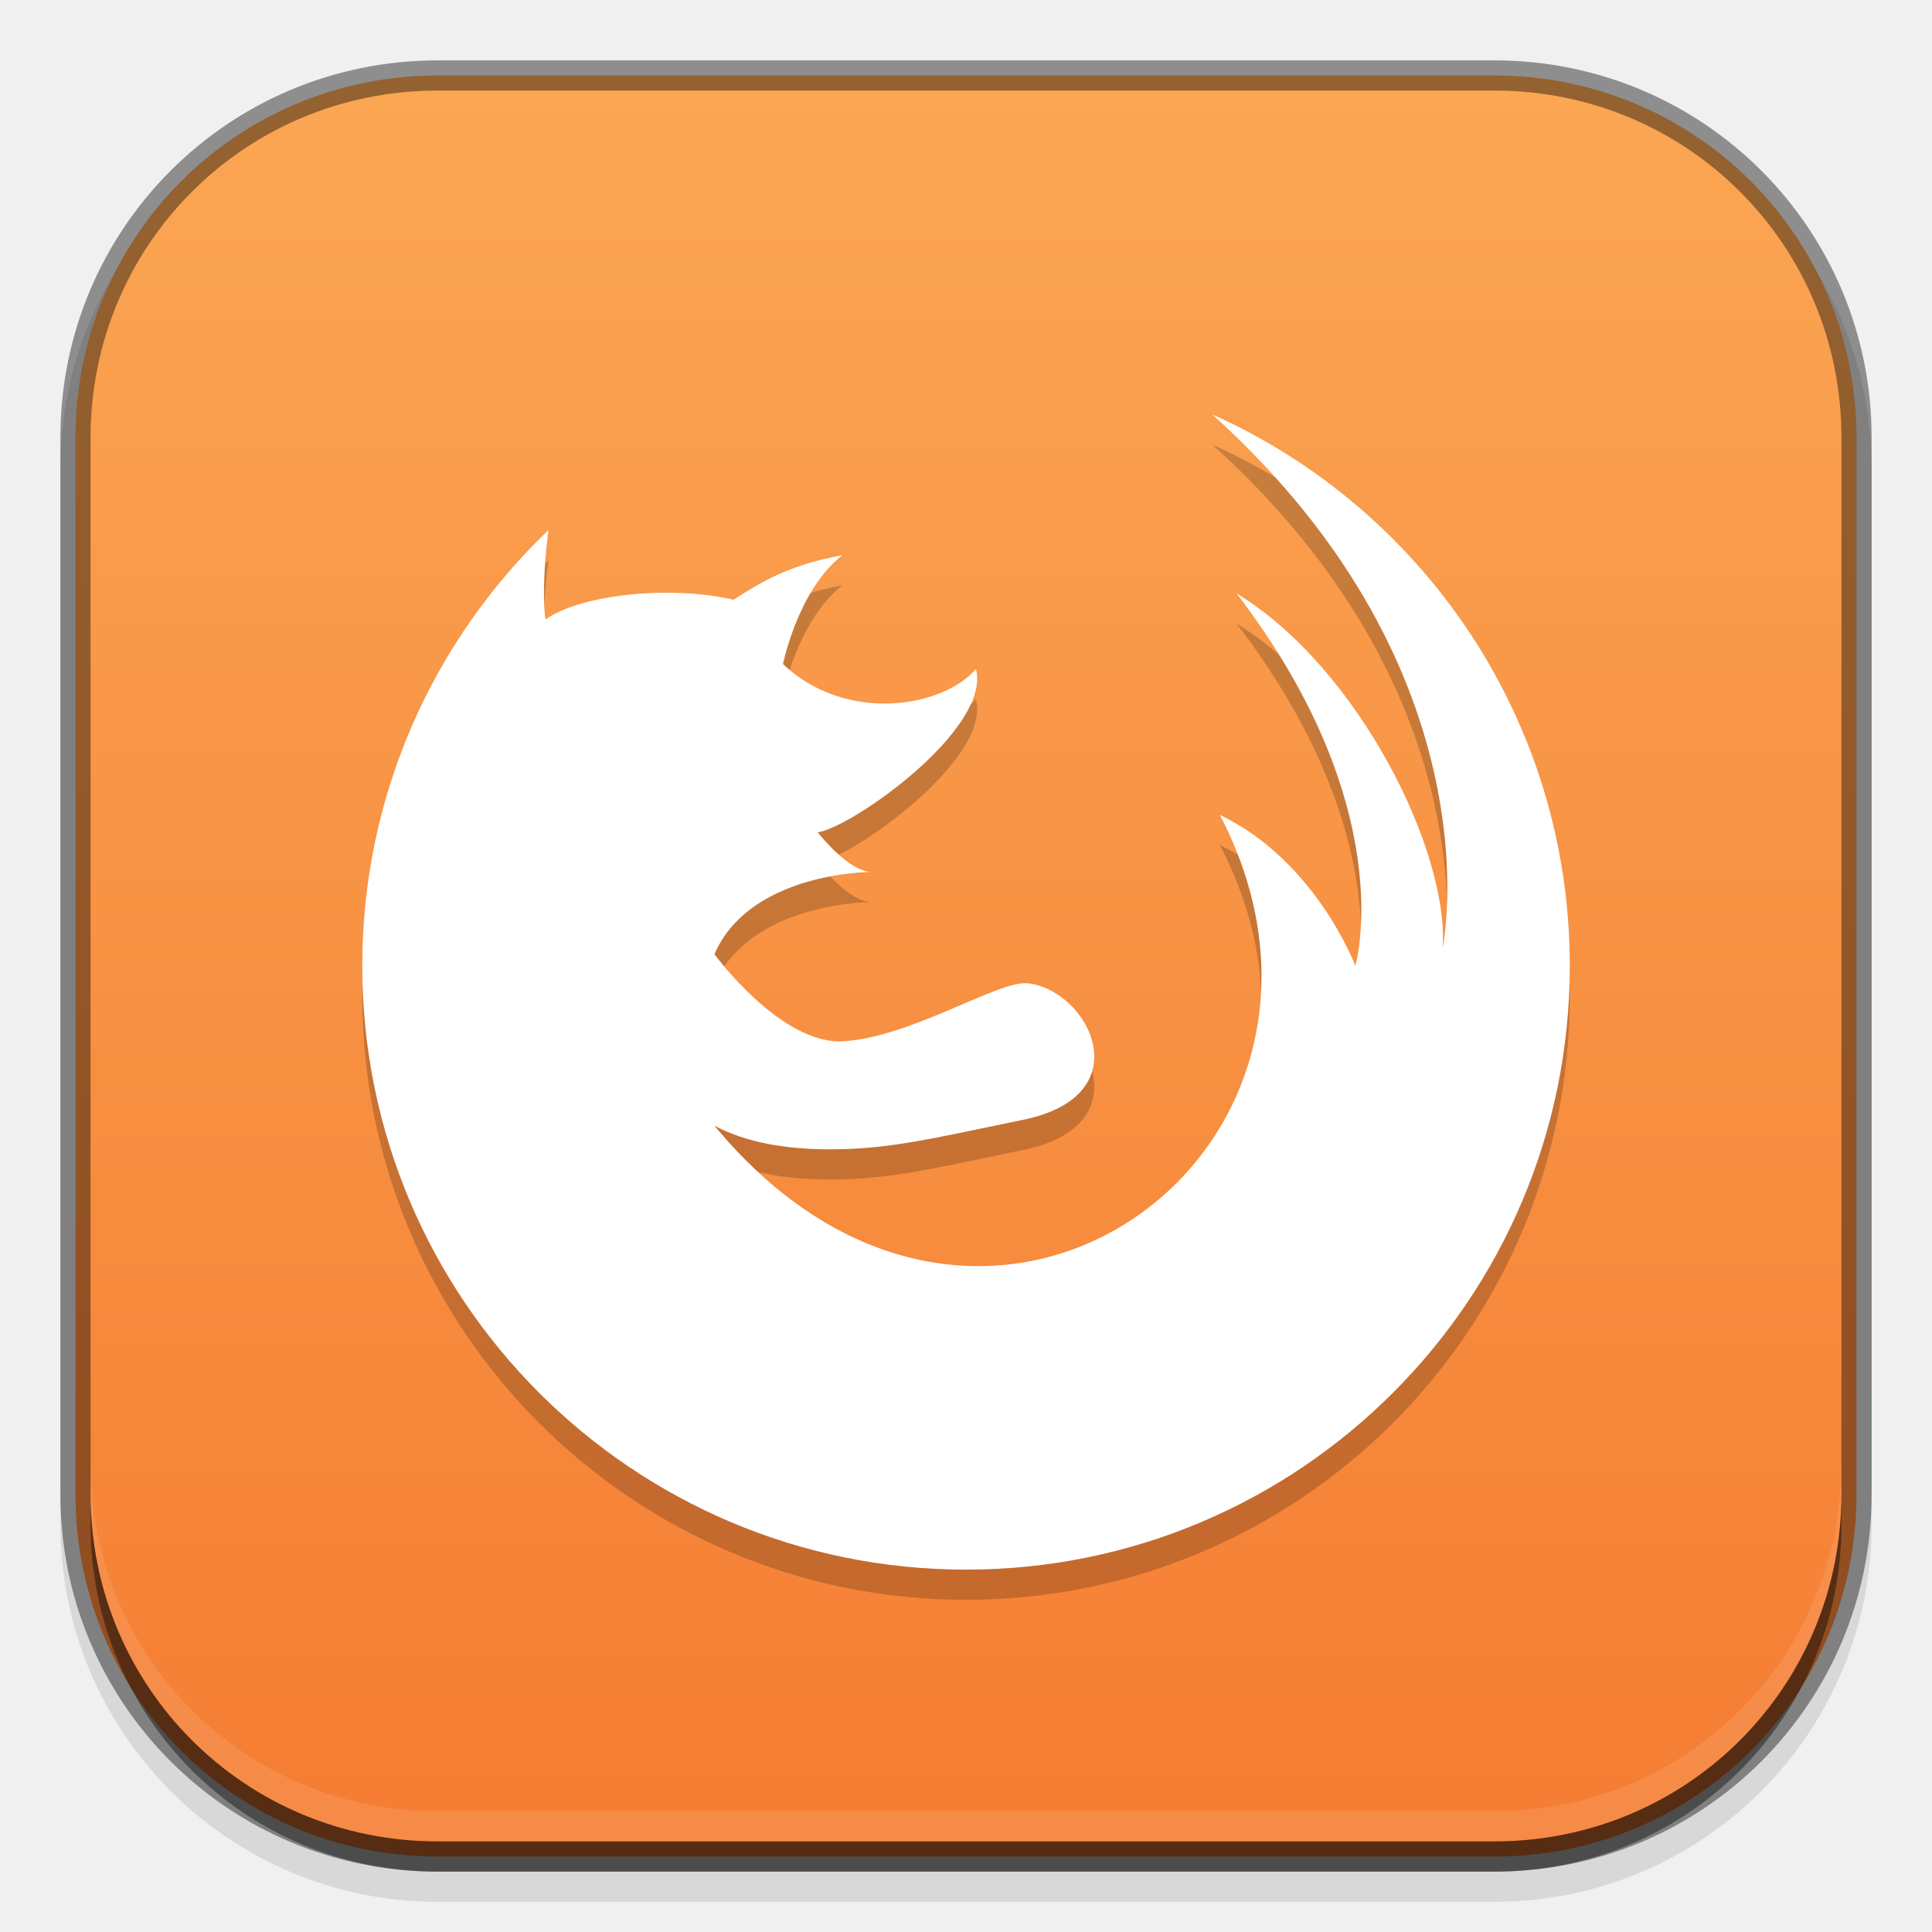
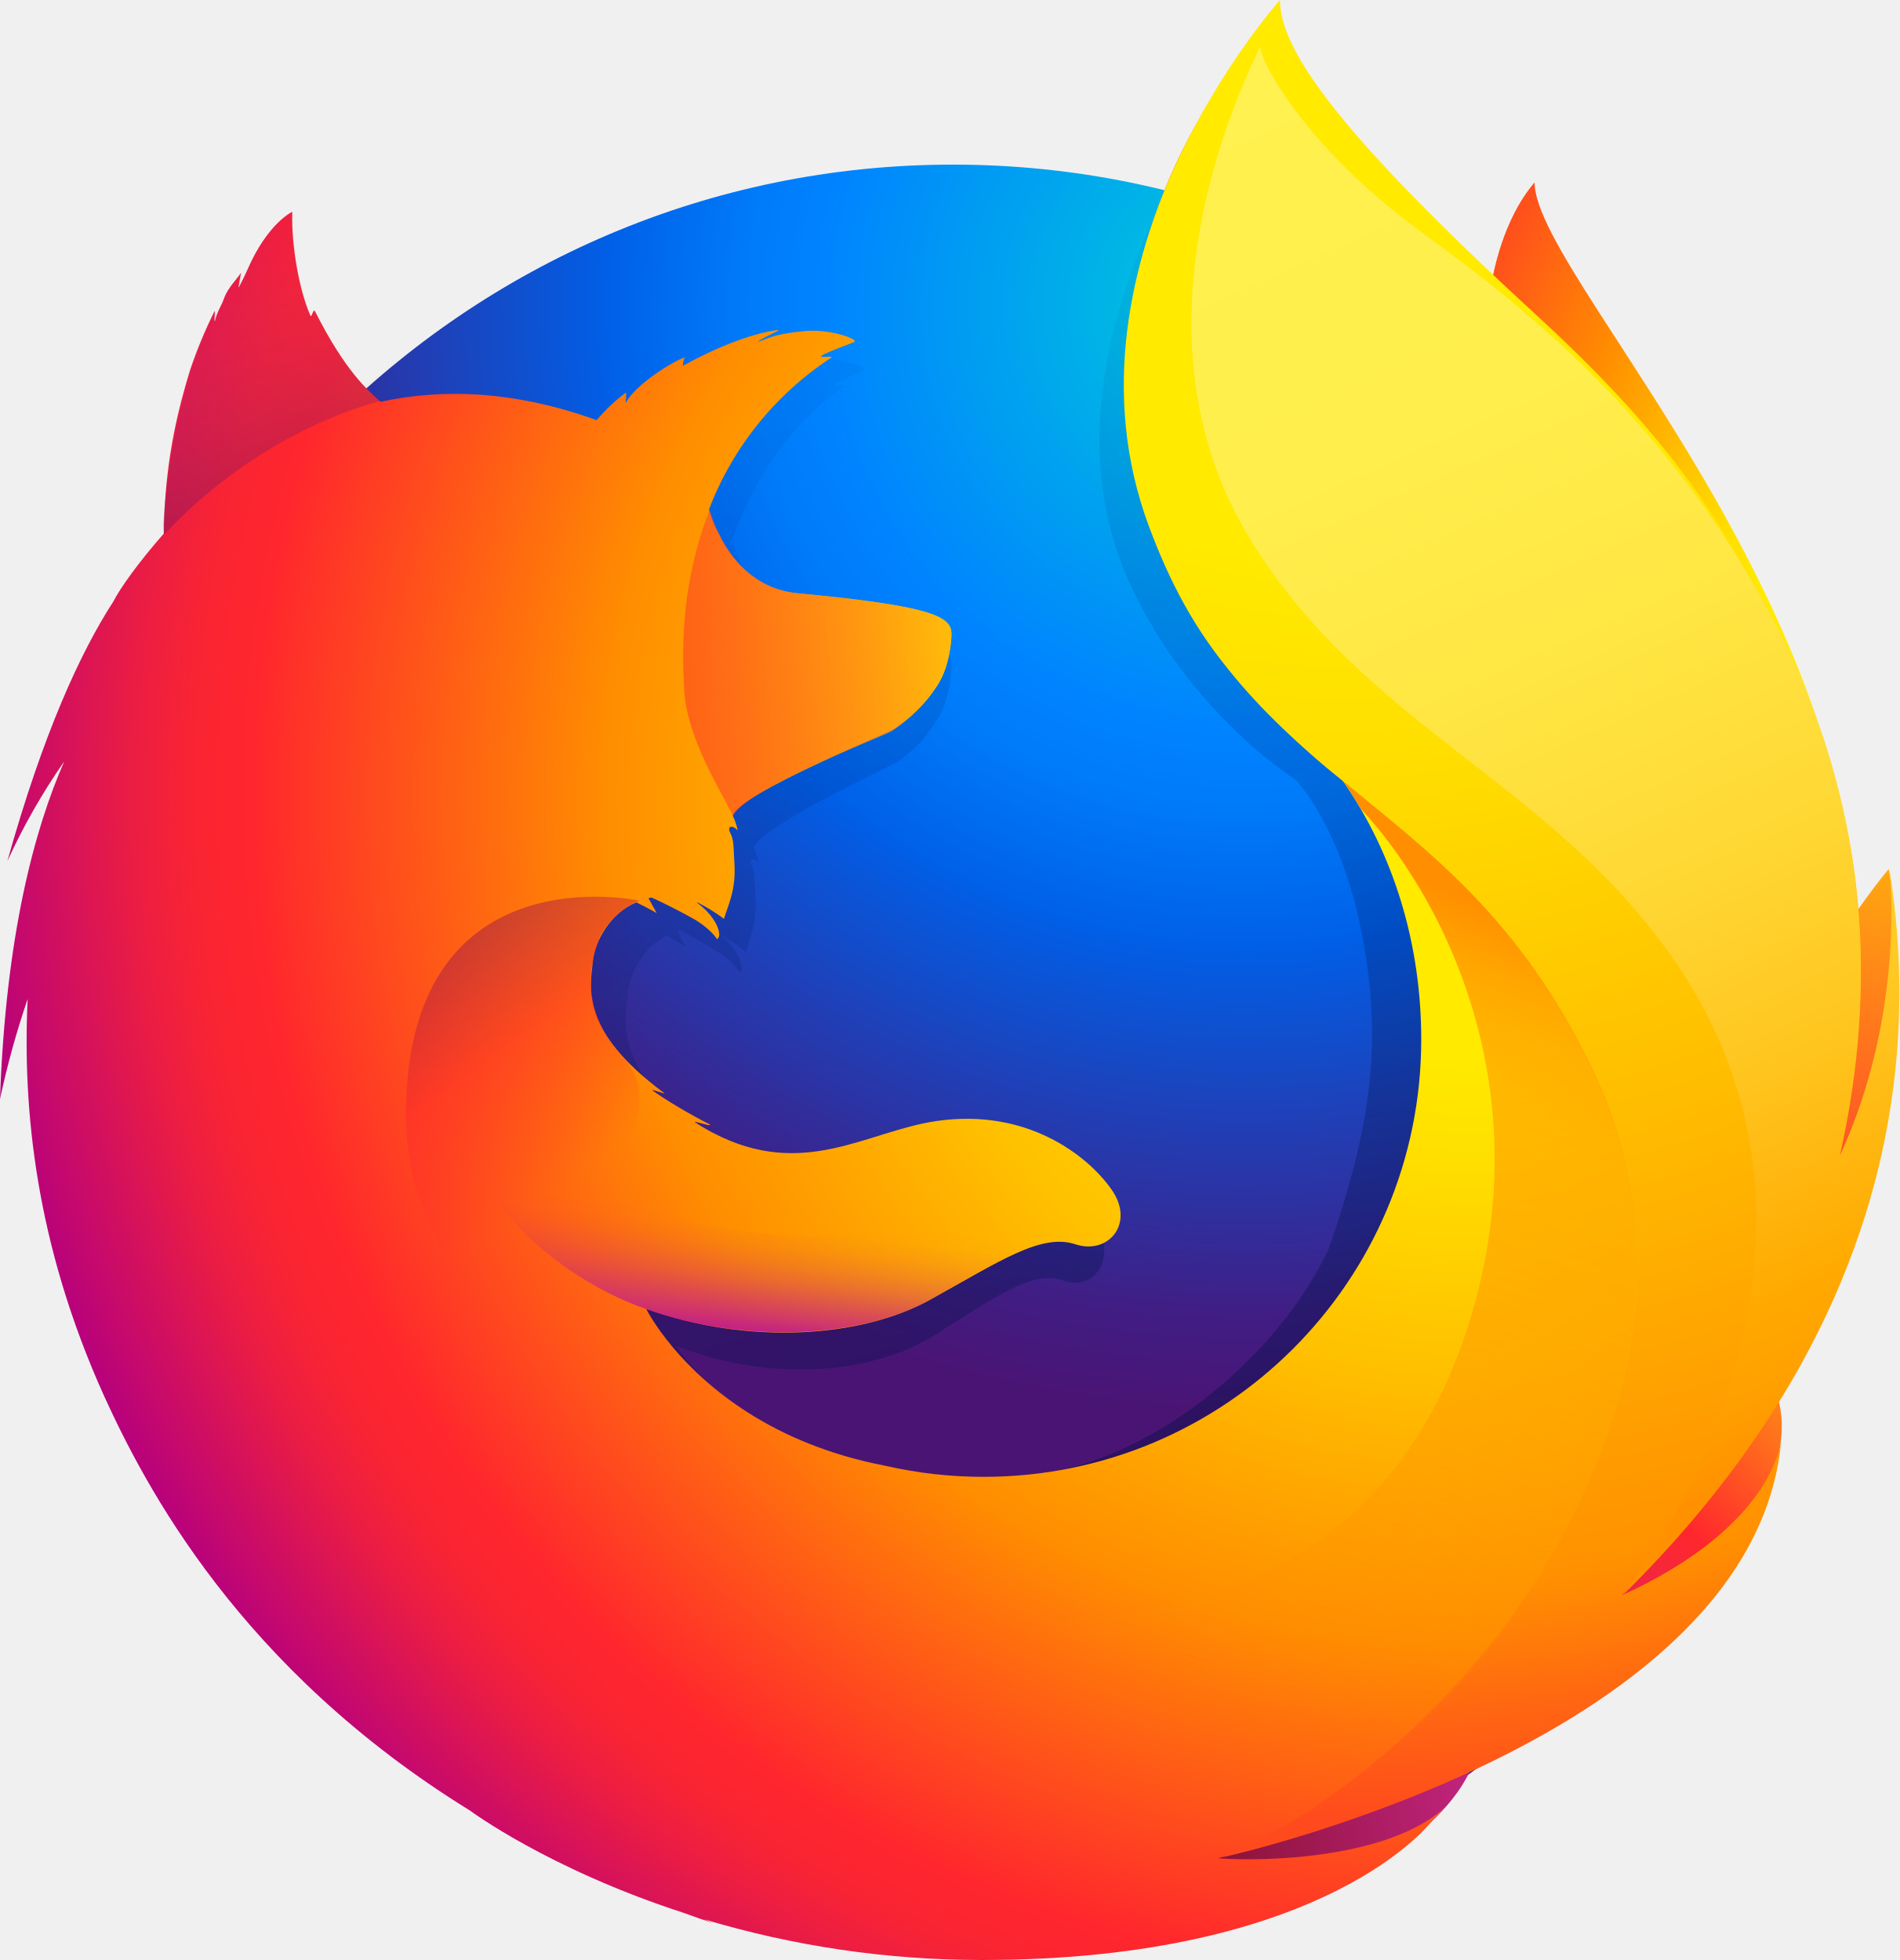
- <svg xmlns="http://www.w3.org/2000/svg" style="enable-background:new" height="64" width="64" version="1.0">
+ <svg xmlns="http://www.w3.org/2000/svg" viewBox="0 0 953.37 984">
  <defs>
-     <linearGradient id="linearGradient4266" x1="291" gradientUnits="userSpaceOnUse" y1="172" gradientTransform="matrix(0,-1,1,0,-140,352)" x2="349" y2="172">
-       <stop stop-color="#f57d33" offset="0" />
-       <stop stop-color="#faa653" offset="1" />
+     <radialGradient id="radial-gradient" cx="-14491.11" cy="9293.72" fx="-14519.876" r="450.88" gradientTransform="matrix(0.76, 0.03, 0.05, -1.12, 11485.79, 11147.95)" gradientUnits="userSpaceOnUse">
+       <stop offset="0.1" stop-color="#ffea00" />
+       <stop offset="0.17" stop-color="#ffde00" />
+       <stop offset="0.28" stop-color="#ffbf00" />
+       <stop offset="0.43" stop-color="#ff8e00" />
+       <stop offset="0.77" stop-color="#ff272d" />
+       <stop offset="0.87" stop-color="#e0255a" />
+       <stop offset="0.95" stop-color="#cc2477" />
+       <stop offset="1" stop-color="#c42482" />
+     </radialGradient>
+     <radialGradient id="radial-gradient-2" cx="-7587.48" cy="8863.48" r="791.23" gradientTransform="matrix(1.23, 0, 0, -1.23, 9957.91, 11055.45)" gradientUnits="userSpaceOnUse">
+       <stop offset="0" stop-color="#00ccda" />
+       <stop offset="0.22" stop-color="#0083ff" />
+       <stop offset="0.26" stop-color="#007af9" />
+       <stop offset="0.33" stop-color="#0060e8" />
+       <stop offset="0.33" stop-color="#005fe7" />
+       <stop offset="0.44" stop-color="#2639ad" />
+       <stop offset="0.52" stop-color="#401e84" />
+       <stop offset="0.57" stop-color="#4a1475" />
+     </radialGradient>
+     <linearGradient id="linear-gradient" x1="540.64" y1="254.8" x2="349.2" y2="881.03" gradientTransform="matrix(1, 0, 0, -1, 0, 984)" gradientUnits="userSpaceOnUse">
+       <stop offset="0" stop-color="#000f43" stop-opacity="0.4" />
+       <stop offset="0.48" stop-color="#001962" stop-opacity="0.17" />
+       <stop offset="1" stop-color="#002079" stop-opacity="0" />
+     </linearGradient>
+     <radialGradient id="radial-gradient-3" cx="-8337.74" cy="7467.89" r="266.89" gradientTransform="matrix(1.22, 0.12, 0.12, -1.22, 10240.78, 10765.16)" gradientUnits="userSpaceOnUse">
+       <stop offset="0" stop-color="#ffea00" />
+       <stop offset="0.5" stop-color="#ff272d" />
+       <stop offset="1" stop-color="#c42482" />
+     </radialGradient>
+     <radialGradient id="radial-gradient-4" cx="-8361.89" cy="7723.8" r="445.68" gradientTransform="matrix(1.22, 0.12, 0.12, -1.22, 10240.78, 10765.16)" gradientUnits="userSpaceOnUse">
+       <stop offset="0" stop-color="#ffe900" />
+       <stop offset="0.16" stop-color="#ffaf0e" />
+       <stop offset="0.32" stop-color="#ff7a1b" />
+       <stop offset="0.47" stop-color="#ff4e26" />
+       <stop offset="0.62" stop-color="#ff2c2e" />
+       <stop offset="0.76" stop-color="#ff1434" />
+       <stop offset="0.89" stop-color="#ff0538" />
+       <stop offset="1" stop-color="#ff0039" />
+     </radialGradient>
+     <radialGradient id="radial-gradient-5" cx="-8298.85" cy="7310.66" r="408.96" gradientTransform="matrix(1.22, 0.12, 0.12, -1.22, 10240.78, 10765.16)" gradientUnits="userSpaceOnUse">
+       <stop offset="0" stop-color="#ff272d" />
+       <stop offset="0.5" stop-color="#c42482" />
+       <stop offset="0.99" stop-color="#620700" />
+     </radialGradient>
+     <radialGradient id="radial-gradient-6" cx="715.19" cy="589.96" fx="743.167" fy="576.132" r="782.18" gradientTransform="matrix(1, 0, 0, -1, 0, 984)" gradientUnits="userSpaceOnUse">
+       <stop offset="0.16" stop-color="#ffea00" />
+       <stop offset="0.23" stop-color="#ffde00" />
+       <stop offset="0.37" stop-color="#ffbf00" />
+       <stop offset="0.54" stop-color="#ff8e00" />
+       <stop offset="0.76" stop-color="#ff272d" />
+       <stop offset="0.8" stop-color="#f92433" />
+       <stop offset="0.84" stop-color="#e91c45" />
+       <stop offset="0.89" stop-color="#cf0e62" />
+       <stop offset="0.94" stop-color="#b5007f" />
+     </radialGradient>
+     <radialGradient id="radial-gradient-7" cx="670.34" cy="952.71" r="891.45" gradientTransform="matrix(1, 0, 0, -1, 0, 984)" gradientUnits="userSpaceOnUse">
+       <stop offset="0.28" stop-color="#ffea00" />
+       <stop offset="0.4" stop-color="#fd0" />
+       <stop offset="0.63" stop-color="#ffba00" />
+       <stop offset="0.86" stop-color="#ff9100" />
+       <stop offset="0.93" stop-color="#ff6711" />
+       <stop offset="0.99" stop-color="#ff4a1d" />
+     </radialGradient>
+     <linearGradient id="linear-gradient-2" x1="-9023.45" y1="7636.92" x2="-8716.42" y2="7715.18" gradientTransform="matrix(1.22, 0.12, 0.12, -1.22, 10240.78, 10765.16)" gradientUnits="userSpaceOnUse">
+       <stop offset="0" stop-color="#c42482" stop-opacity="0.5" />
+       <stop offset="0.47" stop-color="#ff272d" stop-opacity="0.5" />
+       <stop offset="0.49" stop-color="#ff2c2c" stop-opacity="0.51" />
+       <stop offset="0.68" stop-color="#ff7a1a" stop-opacity="0.72" />
+       <stop offset="0.83" stop-color="#ffb20d" stop-opacity="0.87" />
+       <stop offset="0.94" stop-color="#ffd605" stop-opacity="0.96" />
+       <stop offset="1" stop-color="#ffe302" />
+     </linearGradient>
+     <linearGradient id="linear-gradient-3" x1="188.87" y1="2081.23" x2="134.3" y2="2221.08" gradientTransform="matrix(0.99, 0.1, 0.1, -0.99, -250.09, 2306.15)" gradientUnits="userSpaceOnUse">
+       <stop offset="0" stop-color="#891551" stop-opacity="0.6" />
+       <stop offset="1" stop-color="#c42482" stop-opacity="0" />
+     </linearGradient>
+     <linearGradient id="linear-gradient-4" x1="-38.43" y1="278.04" x2="55.68" y2="171.16" gradientTransform="matrix(0.99, 0.1, 0.1, -0.99, 229.04, 745.74)" gradientUnits="userSpaceOnUse">
+       <stop offset="0.01" stop-color="#891551" stop-opacity="0.5" />
+       <stop offset="0.48" stop-color="#ff272d" stop-opacity="0.5" />
+       <stop offset="1" stop-color="#ff272d" stop-opacity="0" />
+     </linearGradient>
+     <linearGradient id="linear-gradient-5" x1="142.46" y1="93.68" x2="142.53" y2="168.46" gradientTransform="matrix(0.99, 0.1, 0.1, -0.99, 229.04, 745.74)" gradientUnits="userSpaceOnUse">
+       <stop offset="0" stop-color="#c42482" />
+       <stop offset="0.08" stop-color="#c42482" stop-opacity="0.81" />
+       <stop offset="0.21" stop-color="#c42482" stop-opacity="0.57" />
+       <stop offset="0.33" stop-color="#c42482" stop-opacity="0.36" />
+       <stop offset="0.45" stop-color="#c42482" stop-opacity="0.2" />
+       <stop offset="0.56" stop-color="#c42482" stop-opacity="0.09" />
+       <stop offset="0.67" stop-color="#c42482" stop-opacity="0.02" />
+       <stop offset="0.77" stop-color="#c42482" stop-opacity="0" />
+     </linearGradient>
+     <linearGradient id="linear-gradient-6" x1="620.52" y1="947.88" x2="926.18" y2="264.39" gradientTransform="matrix(1, 0, 0, -1, 0, 984)" gradientUnits="userSpaceOnUse">
+       <stop offset="0" stop-color="#fff14f" />
+       <stop offset="0.27" stop-color="#ffee4c" />
+       <stop offset="0.45" stop-color="#ffe643" />
+       <stop offset="0.61" stop-color="#ffd834" />
+       <stop offset="0.76" stop-color="#ffc41e" />
+       <stop offset="0.89" stop-color="#ffab02" />
+       <stop offset="0.9" stop-color="#ffa900" />
+       <stop offset="0.95" stop-color="#ffa000" />
+       <stop offset="1" stop-color="#ff9100" />
+     </linearGradient>
+     <linearGradient id="linear-gradient-7" x1="680.88" y1="554.79" x2="536.1" y2="166.04" gradientTransform="matrix(1, 0, 0, -1, 0, 984)" gradientUnits="userSpaceOnUse">
+       <stop offset="0" stop-color="#ff8e00" />
+       <stop offset="0.04" stop-color="#ff8e00" stop-opacity="0.86" />
+       <stop offset="0.08" stop-color="#ff8e00" stop-opacity="0.73" />
+       <stop offset="0.13" stop-color="#ff8e00" stop-opacity="0.63" />
+       <stop offset="0.18" stop-color="#ff8e00" stop-opacity="0.56" />
+       <stop offset="0.23" stop-color="#ff8e00" stop-opacity="0.51" />
+       <stop offset="0.28" stop-color="#ff8e00" stop-opacity="0.5" />
+       <stop offset="0.39" stop-color="#ff8e00" stop-opacity="0.48" />
+       <stop offset="0.52" stop-color="#ff8e00" stop-opacity="0.42" />
+       <stop offset="0.68" stop-color="#ff8e00" stop-opacity="0.31" />
+       <stop offset="0.84" stop-color="#ff8e00" stop-opacity="0.17" />
+       <stop offset="1" stop-color="#ff8e00" stop-opacity="0" />
    </linearGradient>
  </defs>
-   <rect opacity=".1" style="color:#bebebe;enable-background:accumulate" ry="12.5" height="60" width="60" y="3" x="2" />
-   <path style="color:#bebebe;enable-background:accumulate" fill="url(#linearGradient4266)" d="m14.5 2.5c-6.66 0-12 5.34-12 12v35c0 6.66 5.34 12 12 12h35c6.66 0 12-5.34 12-12v-35c0-6.66-5.34-12-12-12h-35z" />
-   <path opacity=".2" d="m40.16 14.73c9.542 8.613 7.628 17.69 7.628 17.69 0.233-3.182-2.769-9.293-6.824-11.762 5.469 7.138 3.934 12.336 3.934 12.336s-1.307-3.478-4.488-5c5.748 11.055-7.767 21.148-16.742 10.297 0.966 0.513 2.455 0.903 4.841 0.748 1.587-0.103 3.336-0.529 5.374-0.943 3.971-0.807 2.179-4.313 0.154-4.524-0.959-0.1-3.818 1.77-6.081 1.921-2.084 0.139-4.288-2.884-4.288-2.884 1.236-2.859 5.583-2.725 5.22-2.725-0.396 0-0.984-0.328-1.803-1.312 1.147-0.164 5.757-3.427 5.246-5.41-1.147 1.312-4.345 1.787-6.393-0.164 0 0 0.492-2.459 1.967-3.607-1.803 0.328-2.707 0.906-3.607 1.475-2.131-0.492-5.082-0.164-6.229 0.656 0 0-0.162-0.982 0.102-2.966-3.8 3.64-6.17 8.76-6.17 14.44 0 11.046 8.954 20 20 20s20-8.954 20-20c0-8.142-4.863-15.148-11.844-18.268z" style="color:#000000;enable-background:accumulate" />
-   <path d="m40.16 13.73c9.542 8.613 7.628 17.69 7.628 17.69 0.233-3.182-2.769-9.293-6.824-11.762 5.469 7.138 3.934 12.336 3.934 12.336s-1.307-3.478-4.488-5c5.748 11.055-7.767 21.148-16.742 10.297 0.966 0.513 2.455 0.903 4.841 0.748 1.587-0.103 3.336-0.529 5.374-0.943 3.971-0.807 2.179-4.313 0.154-4.524-0.959-0.1-3.818 1.77-6.081 1.921-2.084 0.139-4.288-2.884-4.288-2.884 1.236-2.859 5.583-2.725 5.22-2.725-0.396 0-0.984-0.328-1.803-1.312 1.147-0.164 5.757-3.427 5.246-5.41-1.147 1.312-4.345 1.787-6.393-0.164 0 0 0.492-2.459 1.967-3.607-1.803 0.328-2.707 0.906-3.607 1.475-2.131-0.492-5.082-0.164-6.229 0.656 0 0-0.162-0.982 0.102-2.966-3.8 3.64-6.17 8.76-6.17 14.44 0 11.046 8.954 20 20 20s20-8.954 20-20c0-8.142-4.863-15.148-11.844-18.268z" style="color:#000000;enable-background:accumulate" fill="#fff" />
-   <path opacity="0.41" d="m49.5 62c6.388 0 11.5-5.112 11.5-11.5v-1c0 6.388-5.112 11.5-11.5 11.5h-35c-6.388 0-11.5-5.112-11.5-11.5v1c0 6.388 5.112 11.5 11.5 11.5h35z" style="color:#bebebe;enable-background:accumulate" />
-   <path opacity=".1" style="color:#bebebe;enable-background:accumulate" d="m14.5 61c-6.388 0-11.5-5.112-11.5-11.5v-1c0 6.388 5.112 11.5 11.5 11.5h35c6.388 0 11.5-5.112 11.5-11.5v1c0 6.388-5.112 11.5-11.5 11.5h-35z" fill="#fff" />
-   <path opacity="0.41" style="color:#bebebe;enable-background:accumulate" d="m14.5 2c-6.925 0-12.5 5.575-12.5 12.5v35c0 6.925 5.575 12.5 12.5 12.5h35c6.925 0 12.5-5.575 12.5-12.5v-35c0-6.925-5.575-12.5-12.5-12.5h-35zm0 1h35c6.388 0 11.5 5.112 11.5 11.5v35c0 6.388-5.112 11.5-11.5 11.5h-35c-6.388 0-11.5-5.112-11.5-11.5v-35c0-6.388 5.112-11.5 11.5-11.5z" />
+   <g id="Layer_2" data-name="Layer 2">
+     <g id="Layer_1-2" data-name="Layer 1">
+       <g id="Layer_2-2" data-name="Layer 2">
+         <g id="Firefox_-_Large" data-name="Firefox - Large">
+           <path d="M770.28,91.56c-23.95,27.88-35.1,90.64-10.82,154.26s61.5,49.8,84.7,114.67c30.62,85.6,16.37,200.59,16.37,200.59s36.81,106.61,62.47-6.63C979.79,341.74,770.28,143.94,770.28,91.56Z" style="fill:url(#radial-gradient)" />
+           <path id="_Path_" data-name=" Path " d="M478.07,974.64c245.24,0,443.9-199.74,443.9-446s-198.66-446-443.66-446S34.65,282.32,34.65,528.61C34.18,775.14,233.07,974.64,478.07,974.64Z" style="fill:url(#radial-gradient-2)" />
+           <path d="M810.67,803.64a246.8,246.8,0,0,1-30.12,18.18,705.31,705.31,0,0,0,38.3-63c9.46-10.47,18.13-20.65,25.19-31.65,3.44-5.41,7.31-12.08,11.42-19.82,24.92-44.9,52.4-117.56,53.18-192.2v-5.66a257.25,257.25,0,0,0-5.71-55.75c.2,1.43.38,2.86.56,4.29-.22-1.1-.41-2.21-.64-3.31.37,2,.66,4,1,6,5.09,43.22,1.47,85.37-16.68,116.45-.29.45-.58.88-.87,1.32,9.41-47.23,12.56-99.39,2.09-151.6,0,0-4.19-25.38-35.38-102.44-18-44.35-49.83-80.72-78-107.21-24.69-30.55-47.11-51-59.47-64.06C689.72,126,678.9,105.61,674.45,92.31c-3.85-1.93-53.14-49.81-57.05-51.63-21.51,33.35-89.16,137.67-57,235.15,14.58,44.17,51.47,90,90.07,115.74,1.69,1.94,23,25,33.09,77.16,10.45,53.85,5,95.86-16.54,158C641.73,681.24,577,735.12,516.3,740.63c-129.67,11.78-177.15-65.11-177.15-65.11C385.49,694,436.72,690.17,467.87,671c31.4-19.43,50.39-33.83,65.81-28.15C548.86,648.43,561,632,550.1,615a78.5,78.5,0,0,0-79.4-34.57c-31.43,5.11-60.23,30-101.41,5.89a86.29,86.29,0,0,1-7.73-5.06c-2.71-1.79,8.83,2.72,6.13.69-8-4.35-22.2-13.84-25.88-17.22-.61-.56,6.22,2.18,5.61,1.62-38.51-31.71-33.7-53.13-32.49-66.57,1-10.75,8-24.52,19.75-30.11,5.69,3.11,9.24,5.48,9.24,5.48s-2.43-5-3.74-7.58c.46-.2.9-.15,1.36-.34,4.66,2.25,15,8.1,20.41,11.67,7.07,5,9.33,9.44,9.33,9.44s1.86-1,.48-5.37c-.5-1.78-2.65-7.45-9.65-13.17h.44A81.61,81.61,0,0,1,374.42,478c2-7.18,5.53-14.68,4.75-28.09-.48-9.43-.26-11.87-1.92-15.51-1.49-3.13.83-4.35,3.42-1.1a32.5,32.5,0,0,0-2.21-7.4v-.24c3.23-11.24,68.25-40.46,73-43.88A67.2,67.2,0,0,0,470.59,361c3.62-5.76,6.34-13.85,7-26.11.36-8.84-3.76-14.73-69.51-21.62-18-1.77-28.53-14.8-34.53-26.82-1.09-2.59-2.21-4.94-3.33-7.28a57.68,57.68,0,0,1-2.56-8.43c10.75-30.87,28.81-57,55.37-76.7,1.45-1.32-5.78.34-4.34-1,1.69-1.54,12.71-6,14.79-7,2.54-1.2-10.88-6.9-22.73-5.51-12.07,1.36-14.63,2.8-21.07,5.53,2.67-2.66,11.17-6.15,9.18-6.13-13,2-29.18,9.56-43,18.12a10.66,10.66,0,0,1,.83-4.35c-6.44,2.73-22.26,13.79-26.87,23.14a44.29,44.29,0,0,0,.27-5.4,84.17,84.17,0,0,0-13.19,13.82l-.24.22c-37.36-15-70.23-16-98.05-9.28-6.09-6.11-9.06-1.64-22.91-32.07-.94-1.83.72,1.81,0,0-2.28-5.9,1.39,7.87,0,0-23.28,18.37-53.92,39.19-68.63,53.89-.18.59,17.16-4.9,0,0-6,1.72-5.6,5.28-6.51,37.5-.22,2.44,0,5.18-.22,7.38-11.75,15-19.75,27.64-22.78,34.21-15.19,26.18-31.93,67-48.15,131.55A334.82,334.82,0,0,1,75.2,398.36C61.71,432.63,48.67,486.44,46.07,569.3A482.08,482.08,0,0,1,58.6,518.64,473,473,0,0,0,93.33,719.71c9.33,22.82,24.76,57.46,51,95.4C226.9,902,343.31,956,472.21,956,606.79,956,727.64,897.13,810.67,803.64Z" style="fill:url(#linear-gradient)" />
+           <path d="M711.1,866.71c162.87-18.86,235-186.7,142.38-190C769.85,674,634,875.61,711.1,866.71Z" style="fill:url(#radial-gradient-3)" />
+           <path d="M865.21,642.42C977.26,577.21,948,436.34,948,436.34s-43.25,50.24-72.62,130.32C846.4,646,797.84,681.81,865.21,642.42Z" style="fill:url(#radial-gradient-4)" />
+           <path d="M509.47,950.06C665.7,999.91,800,876.84,717.21,835.74,642,798.68,435.32,926.49,509.47,950.06Z" style="fill:url(#radial-gradient-5)" />
+           <path d="M876.85,702.23c3.8-5.36,8.94-22.53,13.48-30.21,27.58-44.52,27.78-80,27.78-80.84,16.66-83.22,15.15-117.2,4.9-180-8.25-50.6-44.32-123.09-75.57-158-32.2-36-9.51-24.25-40.69-50.52-27.33-30.29-53.82-60.29-68.25-72.36C634.22,43.09,636.57,24.58,638.58,21.42c-.34.37-.84.92-1.47,1.64C635.87,18.14,635,14,635,14s-57,57-69,152c-7.83,62,15.38,126.68,49,168a381.62,381.62,0,0,0,59,58h0c25.4,36.48,39.38,81.49,39.38,129.91,0,121.24-98.34,219.53-219.65,219.53a220.14,220.14,0,0,1-49.13-5.52c-57.24-10.92-90.3-39.8-106.78-59.41-9.45-11.23-13.46-19.42-13.46-19.42,51.28,18.37,108,14.53,142.47-4.52,34.75-19.26,55.77-33.55,72.84-27.92,16.82,5.61,30.21-10.67,18.2-27.54-11.77-16.85-42.4-41-87.88-34.29-34.79,5.07-66.66,29.76-112.24,5.84a97.34,97.34,0,0,1-8.55-5c-3-1.77,9.77,2.69,6.79.68-8.87-4.32-24.57-13.73-28.64-17.07-.68-.56,6.88,2.16,6.2,1.6-42.62-31.45-37.3-52.69-36-66,1.07-10.66,8.81-24.32,21.86-29.86,6.3,3.08,10.23,5.43,10.23,5.43s-2.69-4.92-4.14-7.51c.51-.19,1-.15,1.5-.34,5.16,2.23,16.58,8,22.59,11.57,7.83,4.95,10.32,9.36,10.32,9.36s2.06-1,.54-5.33c-.56-1.77-2.93-7.39-10.68-13.07h.48a91.65,91.65,0,0,1,13.13,8.17c2.19-7.12,6.12-14.56,5.25-27.86-.53-9.35-.28-11.78-2.12-15.39-1.65-3.1.92-4.31,3.78-1.09a29.73,29.73,0,0,0-2.44-7.34v-.24c3.57-11.14,75.53-40.12,80.77-43.51a70.24,70.24,0,0,0,21.17-20.63c4-5.72,7-13.73,7.75-25.89.25-5.48-1.44-9.82-20.5-14-11.44-2.49-29.14-4.91-56.43-7.47-19.9-1.76-31.58-14.68-38.21-26.6-1.21-2.57-2.45-4.9-3.68-7.22a53.41,53.41,0,0,1-2.83-8.36,158.47,158.47,0,0,1,61.28-76.06c1.6-1.31-6.4.33-4.8-1,1.87-1.52,14.06-5.93,16.37-6.92,2.81-1.19-12-6.84-25.16-5.47-13.36,1.35-16.19,2.78-23.32,5.49,3-2.64,12.37-6.1,10.16-6.08-14.4,2-32.3,9.48-47.6,18a9.72,9.72,0,0,1,.92-4.31c-7.13,2.71-24.64,13.67-29.73,23a39.79,39.79,0,0,0,.29-5.35,88.55,88.55,0,0,0-14.6,13.7l-.27.22C258.14,196,221.75,195,191,201.72c-6.74-6.06-17.57-15.23-32.89-45.4-1-1.82-1.6,3.75-2.4,2-6-13.81-9.55-36.44-9-52,0,0-12.32,5.61-22.51,29.06-1.89,4.21-3.11,6.54-4.32,8.87-.56.68,1.27-7.7,1-7.24-1.77,3-6.36,7.19-8.37,12.62-1.38,4-3.32,6.27-4.56,11.29l-.29.46c-.1-1.48.37-6.08,0-5.14A235.4,235.4,0,0,0,95.34,186c-5.49,18-11.88,42.61-12.89,74.57-.24,2.42,0,5.14-.25,7.32-13,14.83-21.86,27.39-25.2,33.91-16.81,26-35.33,66.44-53.29,130.46a319.35,319.35,0,0,1,28.54-50C17.32,416.25,2.89,469.62,0,551.8a436.92,436.92,0,0,1,13.87-50.24C11.29,556.36,17.68,624.3,52.32,701c20.57,45,67.92,136.6,183.62,208h0s39.36,29.3,107,51.26c5,1.81,10.06,3.6,15.23,5.33q-2.43-1-4.71-2A484.9,484.9,0,0,0,492.27,984c175.18.15,226.85-70.2,226.85-70.2l-.51.38q3.71-3.49,7.14-7.26c-27.64,26.08-90.75,27.84-114.3,26,40.22-11.81,66.69-21.81,118.17-41.52q9-3.36,18.48-7.64l2-.94c1.25-.58,2.49-1.13,3.75-1.74a349.3,349.3,0,0,0,70.26-44c51.7-41.3,63-81.56,68.83-108.1-.82,2.54-3.37,8.47-5.17,12.32-13.31,28.48-42.84,46-74.91,61a689.05,689.05,0,0,0,42.38-62.44C865.77,729.39,869,713.15,876.85,702.23Z" style="fill:url(#radial-gradient-6)" />
+           <path d="M813.92,801c21.08-23.24,40-49.82,54.35-80,36.9-77.58,94-206.58,49-341.31C881.77,273.22,833,215,771.11,158.12,670.56,65.76,642.48,24.52,642.48,0c0,0-116.09,129.41-65.74,264.38s153.46,130,221.68,270.87c80.27,165.74-64.95,346.61-185,397.24,7.35-1.63,267-60.38,280.61-208.88C893.68,726.34,887.83,767.41,813.92,801Z" style="fill:url(#radial-gradient-7)" />
+           <path d="M477.59,319.37c.39-8.77-4.16-14.66-76.68-21.46-29.84-2.76-41.26-30.33-44.75-41.94-10.61,27.56-15,56.49-12.64,91.48,1.61,22.92,17,47.52,24.37,62,0,0,1.64-2.13,2.39-2.91,13.86-14.43,71.94-36.42,77.39-39.54C453.69,363.16,476.58,346.44,477.59,319.37Z" style="fill:url(#linear-gradient-2)" />
+           <path d="M158.31,156.47c-1-1.82-1.6,3.75-2.4,2-6-13.81-9.58-36.2-8.72-52,0,0-12.32,5.61-22.51,29.06-1.89,4.21-3.11,6.54-4.32,8.86-.56.68,1.27-7.7,1-7.24-1.77,3-6.36,7.19-8.35,12.38-1.65,4.24-3.35,6.52-4.61,11.77-.39,1.43.39-6.32,0-5.38C84.72,201.68,80.19,271,82.69,268,133.17,214.14,191,201.36,191,201.36c-6.15-4.53-19.53-17.63-32.7-44.89Z" style="fill:url(#linear-gradient-3)" />
+           <path d="M349.84,720.1c-69.72-29.77-149-71.75-146-167.14C207.92,427.35,321,452.18,321,452.18c-4.27,1-15.68,9.16-19.72,17.82-4.27,10.83-12.07,35.28,11.55,60.9,37.09,40.19-76.2,95.36,98.66,199.57,4.41,2.4-41-1.43-61.64-10.36Z" style="fill:url(#linear-gradient-4)" />
+           <path d="M325.07,657.5c49.44,17.21,107,14.19,141.52-4.86,23.09-12.85,52.7-33.43,70.92-28.35-15.78-6.24-27.73-9.15-42.1-9.86-2.45,0-5.38,0-8-.32a136,136,0,0,0-15.76.86c-8.9.82-18.77,6.43-27.74,5.53-.48,0,8.7-3.77,8-3.61-4.75,1-9.92,1.21-15.37,1.88-3.47.39-6.45.82-9.89,1-103,8.73-190-55.81-190-55.81-7.41,25,33.17,74.3,88.52,93.57Z" style="fill:url(#linear-gradient-5)" />
+           <path d="M813.74,801.65c104.16-102.27,156.86-226.58,134.58-366,0,0,8.9,71.5-24.85,144.63,16.21-71.39,18.1-160.11-25-252C841,205.64,746.45,141.11,710.35,114.19,655.66,73.4,633,31.87,632.57,23.3c-16.34,33.48-65.77,148.2-5.31,247,56.64,92.56,145.86,120,208.33,205C950.67,631.67,813.74,801.65,813.74,801.65Z" style="fill:url(#linear-gradient-6)" />
+           <path d="M798.81,535.55C762.41,460.35,717,427.55,674,392c5,7,6.23,9.47,9,14,37.83,40.32,93.61,138.66,53.11,262.11C659.88,900.48,355,791.06,323,760.32,335.93,894.81,561,959.16,707.6,872,791,793,858.47,658.79,798.81,535.55Z" style="fill:url(#linear-gradient-7)" />
+         </g>
+       </g>
+     </g>
+   </g>
</svg>
